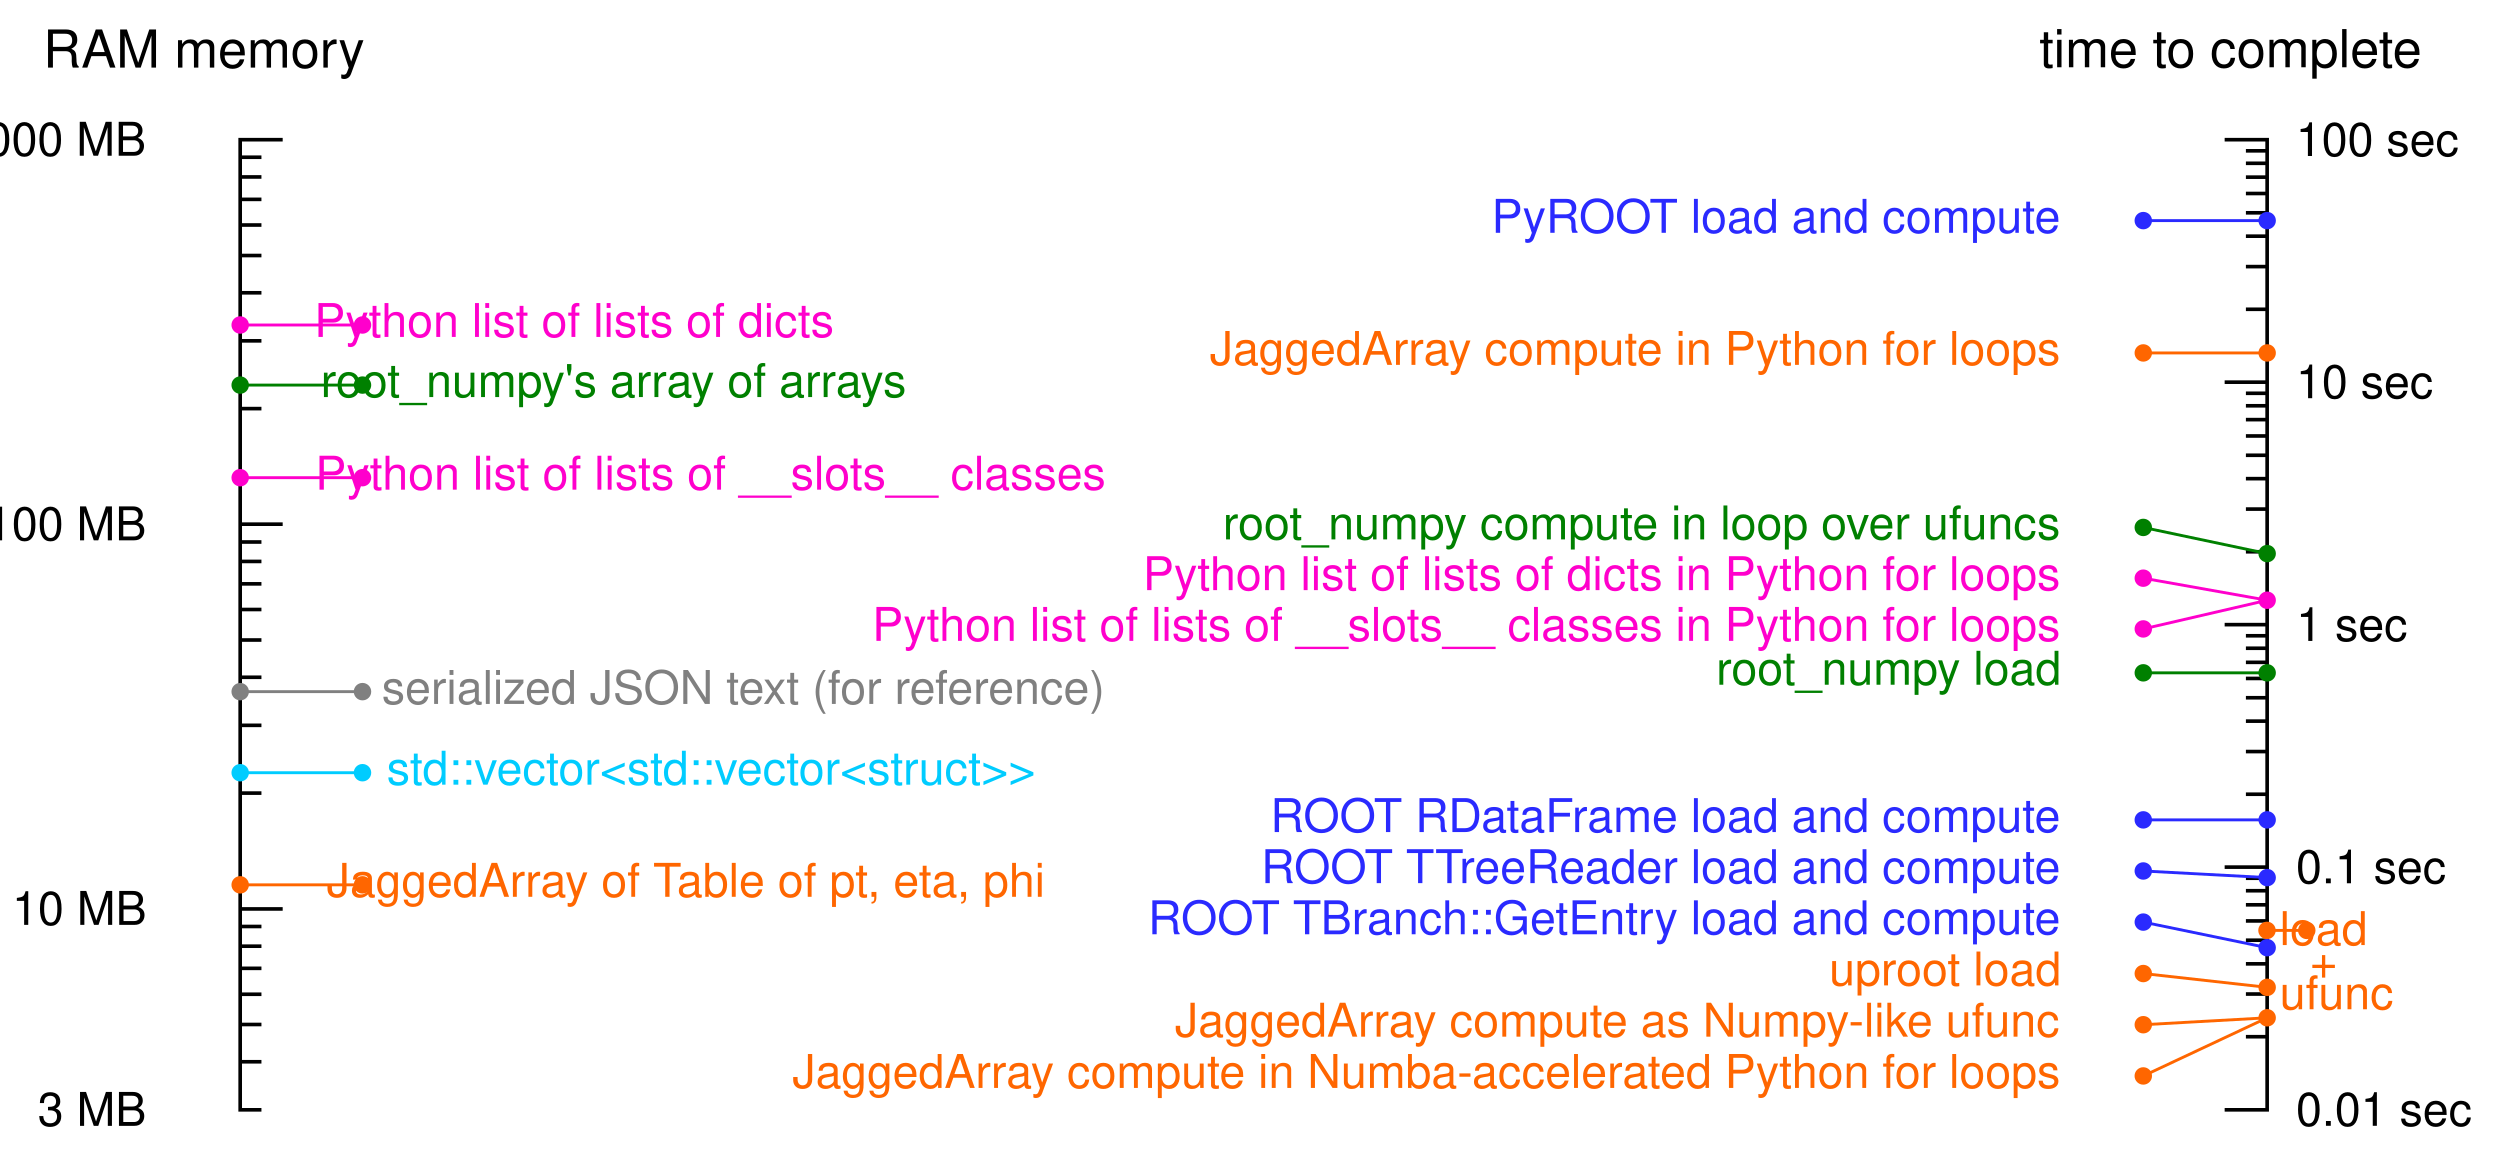
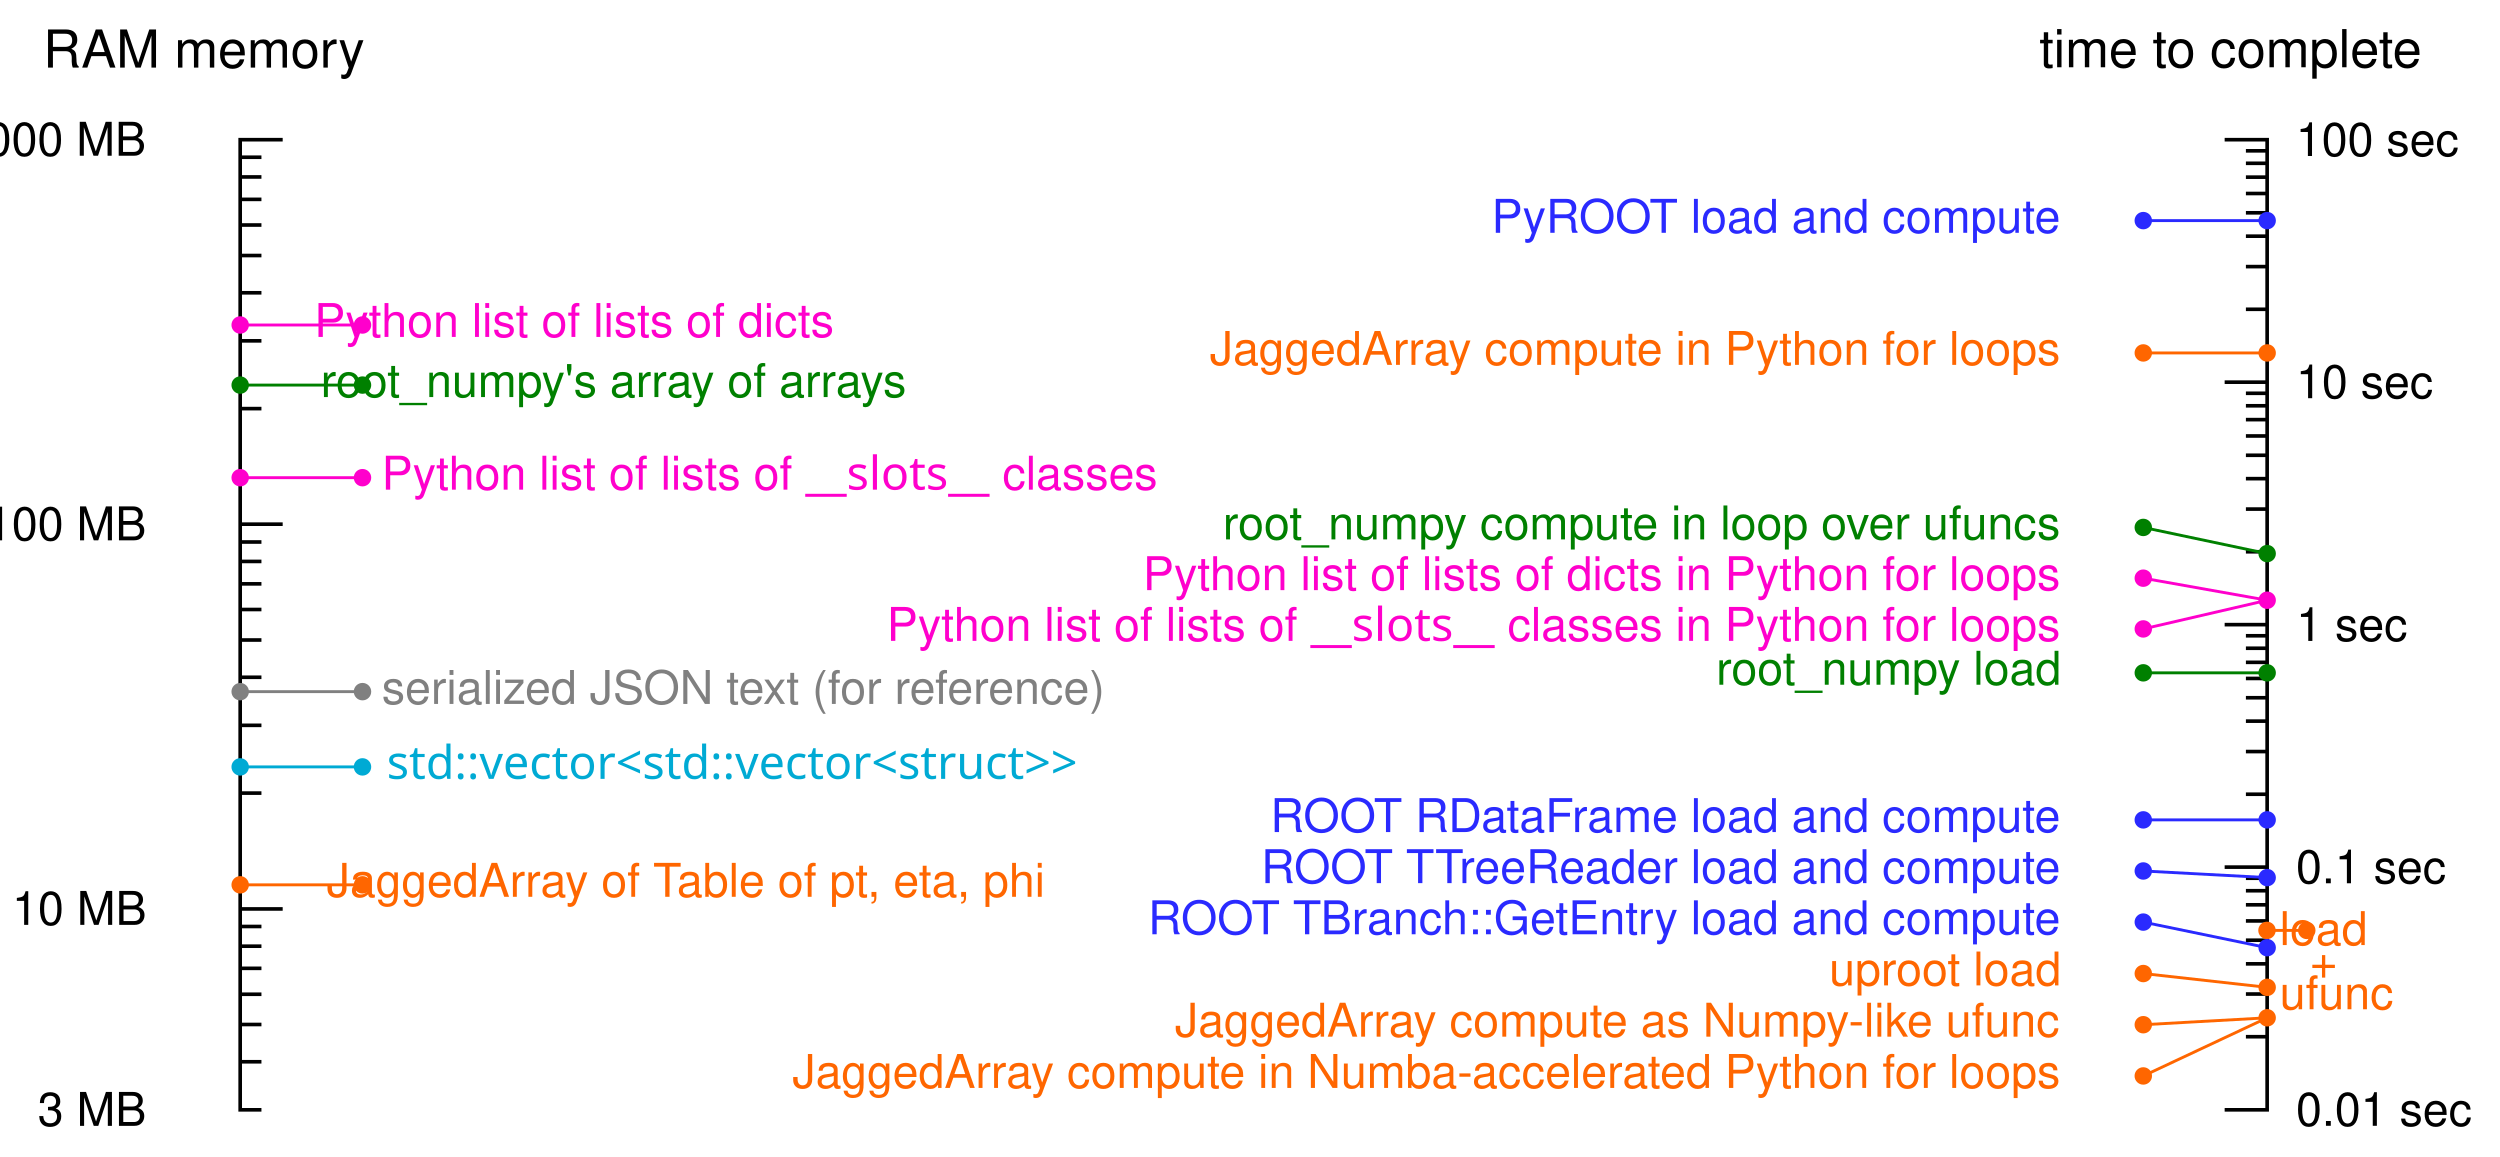
<svg xmlns="http://www.w3.org/2000/svg" width="1719.246" height="794.98" id="svg2" version="1.1">
  <defs id="defs4">
    <clipPath clipPathUnits="userSpaceOnUse" id="clipPath3160">
      <rect style="color:#000000;fill:#2a2aff;fill-opacity:1;fill-rule:nonzero;stroke:none;stroke-width:2;marker:none;visibility:visible;display:inline;overflow:visible;enable-background:accumulate" id="rect3162" width="10.231" height="4.054" x="1427.514" y="886.596" />
    </clipPath>
  </defs>
  <g id="layer1" transform="translate(127.3163,-234.8682)">
    <text xml:space="preserve" style="font-size:36px;font-style:normal;font-variant:normal;font-weight:normal;font-stretch:normal;text-align:end;line-height:125%;letter-spacing:0px;word-spacing:0px;text-anchor:end;fill:#000000;fill-opacity:1;stroke:none;font-family:Nimbus Sans L;-inkscape-font-specification:Nimbus Sans L" x="32.633" y="1067.522" id="text2989" transform="scale(1.441993,0.6934849)">
      <tspan id="tspan2991" x="32.633" y="1067.522" />
    </text>
    <text xml:space="preserve" style="font-size:36px;font-style:normal;font-variant:normal;font-weight:normal;font-stretch:normal;text-align:end;line-height:125%;letter-spacing:0px;word-spacing:0px;text-anchor:end;fill:#000000;fill-opacity:1;stroke:none;font-family:Nimbus Sans L;-inkscape-font-specification:Nimbus Sans L" x="22.861" y="1065.464" id="text2993" transform="scale(1.441993,0.6934849)">
      <tspan id="tspan2995" x="22.861" y="1065.464" />
    </text>
    <path id="path4550" style="color:#000000;fill:none;stroke:#000000;stroke-width:2.5;stroke-linecap:butt;stroke-linejoin:miter;stroke-miterlimit:4;stroke-opacity:1;stroke-dasharray:none;stroke-dashoffset:0;marker:none;visibility:visible;display:inline;overflow:visible;enable-background:accumulate" d="m 37.86,515.873 14.612,0 m -14.612,-46.606 14.612,0 m -14.612,-33.051 14.612,0 m -14.612,-25.624 14.612,0 m -14.612,-20.982 14.612,0 m -14.612,-17.64 14.612,0 m -14.612,-15.412 14.612,0 m -14.612,-13.555 14.612,0 m -14.612,437.281 14.612,0 m -14.612,-46.606 14.612,0 m -14.612,-33.051 14.612,0 m -14.612,-25.624 14.612,0 m -14.612,-20.982 14.612,0 m -14.612,-17.64 14.612,0 m -14.612,-15.412 14.612,0 m -14.612,-13.369 14.612,0 m -14.612,-12.255 29.225,0 m -14.612,402.744 -14.612,0 0,-667.156 29.225,0 m -29.225,634.104 14.612,0 m -14.612,-25.624 14.612,0 m -14.612,-20.796 14.612,0 m -14.612,-17.825 14.612,0 m -14.612,-15.226 14.612,0 m -14.612,-13.555 14.612,0 m -14.612,-12.069 29.225,0" />
    <text xml:space="preserve" style="font-size:32px;font-style:normal;font-variant:normal;font-weight:normal;font-stretch:normal;text-align:end;line-height:125%;letter-spacing:0px;word-spacing:0px;text-anchor:end;fill:#000000;fill-opacity:1;stroke:none;font-family:Nimbus Sans L;-inkscape-font-specification:Nimbus Sans L" x="17.964" y="870.898" id="text4554">
      <tspan id="tspan4556" x="17.964" y="870.898">10 MB</tspan>
    </text>
    <text xml:space="preserve" style="font-size:32px;font-style:normal;font-variant:normal;font-weight:normal;font-stretch:normal;text-align:end;line-height:125%;letter-spacing:0px;word-spacing:0px;text-anchor:end;fill:#000000;fill-opacity:1;stroke:none;font-family:Nimbus Sans L;-inkscape-font-specification:Nimbus Sans L" x="17.786" y="606.434" id="text4558">
      <tspan id="tspan4560" x="17.786" y="606.434">100 MB</tspan>
    </text>
    <text xml:space="preserve" style="font-size:32px;font-style:normal;font-variant:normal;font-weight:normal;font-stretch:normal;text-align:end;line-height:125%;letter-spacing:0px;word-spacing:0px;text-anchor:end;fill:#000000;fill-opacity:1;stroke:none;font-family:Nimbus Sans L;-inkscape-font-specification:Nimbus Sans L" x="17.607" y="341.969" id="text4562">
      <tspan id="tspan4564" x="17.607" y="341.969">1000 MB</tspan>
    </text>
    <text xml:space="preserve" style="font-size:32px;font-style:normal;font-variant:normal;font-weight:normal;font-stretch:normal;text-align:end;line-height:125%;letter-spacing:0px;word-spacing:0px;text-anchor:end;fill:#000000;fill-opacity:1;stroke:none;font-family:Nimbus Sans L;-inkscape-font-specification:Nimbus Sans L" x="17.786" y="1009.112" id="text4566">
      <tspan id="tspan4568" x="17.786" y="1009.112">3 MB</tspan>
    </text>
    <path d="m 1431.799,447.565 -14.612,0 m 14.612,-29.353 -14.612,0 m 14.612,-20.922 -14.612,0 m 14.612,-16.082 -14.612,0 m 14.612,-13.271 -14.612,0 m 14.612,-11.242 -14.612,0 m 14.612,-9.524 -14.612,0 m 14.612,-8.587 -14.612,0 m 14.612,275.731 -14.612,0 m 14.612,-29.353 -14.612,0 m 14.612,-20.922 -14.612,0 m 14.612,-16.082 -14.612,0 m 14.612,-13.271 -14.612,0 m 14.612,-11.242 -14.612,0 m 14.612,-9.524 -14.612,0 m 14.612,-8.587 -14.612,0 m 14.612,275.731 -14.612,0 m 14.612,-29.353 -14.612,0 m 14.612,-20.922 -14.612,0 m 14.612,-16.082 -14.612,0 m 14.612,-13.271 -14.612,0 m 14.612,-11.085 -14.612,0 m 14.612,-9.68 -14.612,0 m 14.612,-8.587 -14.612,0 m 14.612,-7.651 -29.225,0 m 29.225,283.381 -14.612,0 m 14.612,-29.353 -14.612,0 m 14.612,-20.766 -14.612,0 m 14.612,-16.238 -14.612,0 m 14.612,-13.271 -14.612,0 m 14.612,-11.085 -14.612,0 m 14.612,-9.68 -14.612,0 m 14.612,-8.587 -14.612,0 m 14.612,-7.651 -29.225,0 m 0,166.906 29.225,0 0,-667.156 -29.225,0 m 29.225,166.75 -29.225,0" style="color:#000000;fill:none;stroke:#000000;stroke-width:2.5;stroke-linecap:butt;stroke-linejoin:miter;stroke-miterlimit:4;stroke-opacity:1;stroke-dasharray:none;stroke-dashoffset:0;marker:none;visibility:visible;display:inline;overflow:visible;enable-background:accumulate" id="path4577" />
    <text xml:space="preserve" style="font-size:32px;font-style:normal;font-variant:normal;font-weight:normal;font-stretch:normal;text-align:start;line-height:125%;letter-spacing:0px;word-spacing:0px;text-anchor:start;fill:#000000;fill-opacity:1;stroke:none;font-family:Nimbus Sans L;-inkscape-font-specification:Nimbus Sans L" x="1451.666" y="1009.102" id="text4579">
      <tspan id="tspan4581" x="1451.666" y="1009.102">0.01 sec</tspan>
    </text>
    <text xml:space="preserve" style="font-size:32px;font-style:normal;font-variant:normal;font-weight:normal;font-stretch:normal;text-align:start;line-height:125%;letter-spacing:0px;word-spacing:0px;text-anchor:start;fill:#000000;fill-opacity:1;stroke:none;font-family:Nimbus Sans L;-inkscape-font-specification:Nimbus Sans L" x="1451.666" y="842.301" id="text4583">
      <tspan id="tspan4585" x="1451.666" y="842.301">0.1 sec</tspan>
    </text>
    <text xml:space="preserve" style="font-size:32px;font-style:normal;font-variant:normal;font-weight:normal;font-stretch:normal;text-align:start;line-height:125%;letter-spacing:0px;word-spacing:0px;text-anchor:start;fill:#000000;fill-opacity:1;stroke:none;font-family:Nimbus Sans L;-inkscape-font-specification:Nimbus Sans L" x="1451.792" y="675.626" id="text4587">
      <tspan id="tspan4589" x="1451.792" y="675.626">1 sec</tspan>
    </text>
    <text xml:space="preserve" style="font-size:32px;font-style:normal;font-variant:normal;font-weight:normal;font-stretch:normal;text-align:start;line-height:125%;letter-spacing:0px;word-spacing:0px;text-anchor:start;fill:#000000;fill-opacity:1;stroke:none;font-family:Nimbus Sans L;-inkscape-font-specification:Nimbus Sans L" x="1451.666" y="508.698" id="text4591">
      <tspan id="tspan4593" x="1451.666" y="508.698">10 sec</tspan>
    </text>
    <text xml:space="preserve" style="font-size:32px;font-style:normal;font-variant:normal;font-weight:normal;font-stretch:normal;text-align:start;line-height:125%;letter-spacing:0px;word-spacing:0px;text-anchor:start;fill:#000000;fill-opacity:1;stroke:none;font-family:Nimbus Sans L;-inkscape-font-specification:Nimbus Sans L" x="1451.54" y="342.149" id="text4595">
      <tspan id="tspan4597" x="1451.54" y="342.149">100 sec</tspan>
    </text>
    <text xml:space="preserve" style="font-size:36px;font-style:normal;font-variant:normal;font-weight:normal;font-stretch:normal;text-align:center;line-height:125%;letter-spacing:0px;word-spacing:0px;text-anchor:middle;fill:#000000;fill-opacity:1;stroke:none;font-family:Nimbus Sans L;-inkscape-font-specification:Nimbus Sans L" x="37.913" y="281.366" id="text4599">
      <tspan id="tspan4601" x="37.913" y="281.366">RAM memory</tspan>
    </text>
    <text xml:space="preserve" style="font-size:36px;font-style:normal;font-variant:normal;font-weight:normal;font-stretch:normal;text-align:center;line-height:125%;letter-spacing:0px;word-spacing:0px;text-anchor:middle;fill:#000000;fill-opacity:1;stroke:none;font-family:Nimbus Sans L;-inkscape-font-specification:Nimbus Sans L" x="1431.652" y="281.112" id="text4603">
      <tspan id="tspan4605" x="1431.652" y="281.112">time to complete</tspan>
    </text>
    <text xml:space="preserve" style="font-size:32px;font-style:normal;font-variant:normal;font-weight:normal;font-stretch:normal;text-indent:0;text-align:end;text-decoration:none;line-height:125%;letter-spacing:0px;word-spacing:0px;text-transform:none;direction:ltr;block-progression:tb;writing-mode:lr-tb;text-anchor:end;baseline-shift:baseline;color:#000000;fill:#ff00cc;fill-opacity:1;fill-rule:nonzero;stroke:none;stroke-width:1;marker:none;visibility:visible;display:inline;overflow:visible;enable-background:accumulate;font-family:Nimbus Sans L;-inkscape-font-specification:Nimbus Sans L" x="490.69" y="466.593" id="text4611">
      <tspan id="tspan4613" x="490.69" y="466.593">Python list of lists of dicts</tspan>
    </text>
-     <text xml:space="preserve" style="font-size:32px;font-style:normal;font-variant:normal;font-weight:normal;font-stretch:normal;text-indent:0;text-align:end;text-decoration:none;line-height:125%;letter-spacing:0px;word-spacing:0px;text-transform:none;direction:ltr;block-progression:tb;writing-mode:lr-tb;text-anchor:end;baseline-shift:baseline;color:#000000;fill:#ff00cc;fill-opacity:1;fill-rule:nonzero;stroke:none;marker:none;visibility:visible;display:inline;overflow:visible;enable-background:accumulate;font-family:Nimbus Sans L;-inkscape-font-specification:Nimbus Sans L" x="677.565" y="571.593" id="text4615">
-       <tspan id="tspan4617" x="677.565" y="571.593">Python list of lists of __slots__ classes</tspan>
+     <text xml:space="preserve" style="font-size:32px;font-style:normal;font-variant:normal;font-weight:normal;font-stretch:normal;text-indent:0;text-align:end;text-decoration:none;line-height:125%;letter-spacing:0px;word-spacing:0px;text-transform:none;direction:ltr;block-progression:tb;writing-mode:lr-tb;text-anchor:end;baseline-shift:baseline;color:#000000;fill:#ff00cc;fill-opacity:1;fill-rule:nonzero;stroke:none;marker:none;visibility:visible;display:inline;overflow:visible;enable-background:accumulate;font-family:Nimbus Sans L;-inkscape-font-specification:Nimbus Sans L" x="713.19" y="571.593" id="text4615">
+       <tspan id="tspan4617" x="713.19" y="571.593">Python list of lists of <tspan style="font-style:normal;font-variant:normal;font-weight:normal;font-stretch:normal;font-family:Droid Sans Mono;-inkscape-font-specification:Droid Sans Mono" id="tspan3922">__slots__</tspan> classes</tspan>
    </text>
    <text xml:space="preserve" style="font-size:32px;font-style:normal;font-variant:normal;font-weight:normal;font-stretch:normal;text-indent:0;text-align:start;text-decoration:none;line-height:125%;letter-spacing:0px;word-spacing:0px;text-transform:none;direction:ltr;block-progression:tb;writing-mode:lr-tb;text-anchor:start;baseline-shift:baseline;color:#000000;fill:#808080;fill-opacity:1;fill-rule:nonzero;stroke:none;stroke-width:1;marker:none;visibility:visible;display:inline;overflow:visible;enable-background:accumulate;font-family:Nimbus Sans L;-inkscape-font-specification:Nimbus Sans L" x="135.242" y="718.976" id="text4619">
      <tspan id="tspan4621" x="135.242" y="718.976">serialized JSON text (for reference)</tspan>
    </text>
    <text xml:space="preserve" style="font-size:32px;font-style:normal;font-variant:normal;font-weight:normal;font-stretch:normal;text-indent:0;text-align:end;text-decoration:none;line-height:125%;letter-spacing:0px;word-spacing:0px;text-transform:none;direction:ltr;block-progression:tb;writing-mode:lr-tb;text-anchor:end;baseline-shift:baseline;color:#000000;fill:#ff6600;fill-opacity:1;fill-rule:nonzero;stroke:none;marker:none;visibility:visible;display:inline;overflow:visible;enable-background:accumulate;font-family:Nimbus Sans L;-inkscape-font-specification:Nimbus Sans L" x="635.849" y="851.593" id="text4627">
      <tspan id="tspan4629" x="635.849" y="851.593">JaggedArray of Table of pt, eta, phi</tspan>
    </text>
    <text xml:space="preserve" style="font-size:32px;font-style:normal;font-variant:normal;font-weight:normal;font-stretch:normal;text-align:end;line-height:125%;letter-spacing:0px;word-spacing:0px;text-anchor:end;fill:#2a2aff;fill-opacity:1;stroke:none;font-family:Nimbus Sans L;-inkscape-font-specification:Nimbus Sans L" x="1334.122" y="394.951" id="text4631">
      <tspan id="tspan4633" x="1334.122" y="394.951">PyROOT load and compute</tspan>
    </text>
    <text xml:space="preserve" style="font-size:32px;font-style:normal;font-variant:normal;font-weight:normal;font-stretch:normal;text-align:end;line-height:125%;letter-spacing:0px;word-spacing:0px;text-anchor:end;fill:#ff6600;fill-opacity:1;stroke:none;font-family:Nimbus Sans L;-inkscape-font-specification:Nimbus Sans L;text-indent:0;text-decoration:none;text-transform:none;direction:ltr;block-progression:tb;writing-mode:lr-tb;baseline-shift:baseline;color:#000000;fill-rule:nonzero;marker:none;visibility:visible;display:inline;overflow:visible;enable-background:accumulate" x="1334.037" y="485.807" id="text4635">
      <tspan id="tspan4637" x="1334.037" y="485.807">JaggedArray compute in Python for loops</tspan>
    </text>
    <text xml:space="preserve" style="font-size:32px;font-style:normal;font-variant:normal;font-weight:normal;font-stretch:normal;text-align:end;line-height:125%;letter-spacing:0px;word-spacing:0px;text-anchor:end;fill:#ff00cc;fill-opacity:1;stroke:none;font-family:Nimbus Sans L;-inkscape-font-specification:Nimbus Sans L" x="1334.037" y="640.706" id="text4639">
      <tspan id="tspan4641" x="1334.037" y="640.706">Python list of lists of dicts in Python for loops</tspan>
    </text>
    <text xml:space="preserve" style="font-size:32px;font-style:normal;font-variant:normal;font-weight:normal;font-stretch:normal;text-align:end;line-height:125%;letter-spacing:0px;word-spacing:0px;text-anchor:end;fill:#ff00cc;fill-opacity:1;stroke:none;font-family:Nimbus Sans L;-inkscape-font-specification:Nimbus Sans L" x="1334.037" y="675.605" id="text4643">
-       <tspan id="tspan4645" x="1334.037" y="675.605">Python list of lists of __slots__ classes in Python for loops</tspan>
+       <tspan id="tspan4645" x="1334.037" y="675.605">Python list of lists of <tspan style="-inkscape-font-specification:Droid Sans Mono;font-family:Droid Sans Mono;font-weight:normal;font-style:normal;font-stretch:normal;font-variant:normal" id="tspan3924">__slots__</tspan> classes in Python for loops</tspan>
    </text>
    <text xml:space="preserve" style="font-size:32px;font-style:normal;font-variant:normal;font-weight:normal;font-stretch:normal;text-align:end;line-height:125%;letter-spacing:0px;word-spacing:0px;text-anchor:end;fill:#008000;fill-opacity:1;stroke:none;font-family:Nimbus Sans L;-inkscape-font-specification:Nimbus Sans L" x="1334.698" y="705.754" id="text4647">
      <tspan id="tspan4649" x="1334.698" y="705.754">root_numpy load</tspan>
    </text>
    <text xml:space="preserve" style="font-size:32px;font-style:normal;font-variant:normal;font-weight:normal;font-stretch:normal;text-align:end;line-height:125%;letter-spacing:0px;word-spacing:0px;text-anchor:end;fill:#2a2aff;fill-opacity:1;stroke:none;font-family:Nimbus Sans L;-inkscape-font-specification:Nimbus Sans L" x="1334.122" y="807.064" id="text4651">
      <tspan id="tspan4653" x="1334.122" y="807.064">ROOT RDataFrame load and compute</tspan>
    </text>
    <text xml:space="preserve" style="font-size:32px;font-style:normal;font-variant:normal;font-weight:normal;font-stretch:normal;text-align:end;line-height:125%;letter-spacing:0px;word-spacing:0px;text-anchor:end;fill:#2a2aff;fill-opacity:1;stroke:none;font-family:Nimbus Sans L;-inkscape-font-specification:Nimbus Sans L" x="1334.122" y="842.21" id="text4655">
      <tspan id="tspan4657" x="1334.122" y="842.21">ROOT TTreeReader load and compute</tspan>
    </text>
    <text xml:space="preserve" style="font-size:32px;font-style:normal;font-variant:normal;font-weight:normal;font-stretch:normal;text-align:end;line-height:125%;letter-spacing:0px;word-spacing:0px;text-anchor:end;fill:#2a2aff;fill-opacity:1;stroke:none;font-family:Nimbus Sans L;-inkscape-font-specification:Nimbus Sans L" x="1334.122" y="877.355" id="text4659">
      <tspan id="tspan4661" x="1334.122" y="877.355">ROOT TBranch::GetEntry load and compute</tspan>
    </text>
    <text xml:space="preserve" style="font-size:32px;font-style:normal;font-variant:normal;font-weight:normal;font-stretch:normal;text-align:end;line-height:125%;letter-spacing:0px;word-spacing:0px;text-anchor:end;fill:#ff6600;fill-opacity:1;stroke:none;font-family:Nimbus Sans L;-inkscape-font-specification:Nimbus Sans L" x="1334.698" y="912.547" id="text4667">
      <tspan id="tspan4669" x="1334.698" y="912.547">uproot load</tspan>
    </text>
    <text xml:space="preserve" style="font-size:32px;font-style:normal;font-variant:normal;font-weight:normal;font-stretch:normal;text-align:end;line-height:125%;letter-spacing:0px;word-spacing:0px;text-anchor:end;fill:#ff6600;fill-opacity:1;stroke:none;font-family:Nimbus Sans L;-inkscape-font-specification:Nimbus Sans L" x="1333.461" y="947.784" id="text4671">
      <tspan id="tspan4673" x="1333.461" y="947.784">JaggedArray compute as Numpy-like ufunc</tspan>
    </text>
    <text xml:space="preserve" style="font-size:32px;font-style:normal;font-variant:normal;font-weight:normal;font-stretch:normal;text-align:end;line-height:125%;letter-spacing:0px;word-spacing:0px;text-anchor:end;fill:#ff6600;fill-opacity:1;stroke:none;font-family:Nimbus Sans L;-inkscape-font-specification:Nimbus Sans L" x="1334.037" y="983.021" id="text4675">
      <tspan id="tspan4677" x="1334.037" y="983.021">JaggedArray compute in Numba-accelerated Python for loops</tspan>
    </text>
    <path id="path4681" style="color:#000000;fill:#ff00cc;fill-opacity:1;fill-rule:nonzero;stroke:none;stroke-width:0.5;marker:none;visibility:visible;display:inline;overflow:visible;enable-background:accumulate" d="m 200.86,458.369 c 0,1.657 -1.343,3 -3,3 -1.657,0 -3,-1.343 -3,-3 0,-1.657 1.343,-3 3,-3 1.657,0 3,1.343 3,3 z" transform="matrix(2,0,0,2,-357.8602,-458.3688)" />
    <path id="path4683" style="color:#000000;fill:#ff00cc;fill-opacity:1;fill-rule:nonzero;stroke:none;stroke-width:0.5;marker:none;visibility:visible;display:inline;overflow:visible;enable-background:accumulate" d="m 200.86,563.369 c 0,1.657 -1.343,3 -3,3 -1.657,0 -3,-1.343 -3,-3 0,-1.657 1.343,-3 3,-3 1.657,0 3,1.343 3,3 z" transform="matrix(2,0,0,2,-357.8602,-563.3688)" />
    <path id="path4685" style="color:#000000;fill:#808080;fill-opacity:1;fill-rule:nonzero;stroke:none;stroke-width:0.5;marker:none;visibility:visible;display:inline;overflow:visible;enable-background:accumulate" d="m 200.86,710.512 c 0,1.657 -1.343,3 -3,3 -1.657,0 -3,-1.343 -3,-3 0,-1.657 1.343,-3 3,-3 1.657,0 3,1.343 3,3 z" transform="matrix(2,0,0,2,-357.8602,-710.5117)" />
    <path id="path4689" style="color:#000000;fill:#ff6600;fill-opacity:1;fill-rule:nonzero;stroke:none;stroke-width:0.5;marker:none;visibility:visible;display:inline;overflow:visible;enable-background:accumulate" d="m 200.86,843.369 c 0,1.657 -1.343,3 -3,3 -1.657,0 -3,-1.343 -3,-3 0,-1.657 1.343,-3 3,-3 1.657,0 3,1.343 3,3 z" transform="matrix(2,0,0,2,-357.8602,-843.3688)" />
    <path id="path4691" style="color:#000000;fill:#2a2aff;fill-opacity:1;fill-rule:nonzero;stroke:none;marker:none;visibility:visible;display:inline;overflow:visible;enable-background:accumulate" d="m 1434.799,386.583 c 0,1.657 -1.343,3 -3,3 -1.657,0 -3,-1.343 -3,-3 0,-1.657 1.343,-3 3,-3 1.657,0 3,1.343 3,3 z" transform="matrix(2,0,0,2,-1431.799,-386.5831)" />
    <path id="path4693" style="color:#000000;fill:#ff6600;fill-opacity:1;fill-rule:nonzero;stroke:none;marker:none;visibility:visible;display:inline;overflow:visible;enable-background:accumulate" d="m 1434.799,621.583 c 0,1.657 -1.343,3 -3,3 -1.657,0 -3,-1.343 -3,-3 0,-1.657 1.343,-3 3,-3 1.657,0 3,1.343 3,3 z" transform="matrix(2,0,0,2,-1431.799,-765.5831)" />
    <path id="path4695" style="color:#000000;fill:#ff00cc;fill-opacity:1;fill-rule:nonzero;stroke:none;marker:none;visibility:visible;display:inline;overflow:visible;enable-background:accumulate" d="m 1434.799,647.654 c 0,1.657 -1.343,3 -3,3 -1.657,0 -3,-1.343 -3,-3 0,-1.657 1.343,-3 3,-3 1.657,0 3,1.343 3,3 z" transform="matrix(2,0,0,2,-1431.799,-647.6545)" />
    <path id="path4697" style="color:#000000;fill:#008000;fill-opacity:1;fill-rule:nonzero;stroke:none;marker:none;visibility:visible;display:inline;overflow:visible;enable-background:accumulate" d="m 1434.799,684.44 c 0,1.657 -1.343,3 -3,3 -1.657,0 -3,-1.343 -3,-3 0,-1.657 1.343,-3 3,-3 1.657,0 3,1.343 3,3 z" transform="matrix(2,0,0,2,-1431.799,-671.3028)" />
    <path id="path4699" style="color:#000000;fill:#2a2aff;fill-opacity:1;fill-rule:nonzero;stroke:none;marker:none;visibility:visible;display:inline;overflow:visible;enable-background:accumulate" d="m 1434.799,707.654 c 0,1.657 -1.343,3 -3,3 -1.657,0 -3,-1.343 -3,-3 0,-1.657 1.343,-3 3,-3 1.657,0 3,1.343 3,3 z" transform="matrix(2,0,0,2,-1431.799,-616.6126)" />
    <path id="path4711" style="color:#000000;fill:#ff6600;fill-opacity:1;fill-rule:nonzero;stroke:none;marker:none;visibility:visible;display:inline;overflow:visible;enable-background:accumulate" d="m 1434.799,934.797 c 0,1.657 -1.343,3 -3,3 -1.657,0 -3,-1.343 -3,-3 0,-1.657 1.343,-3 3,-3 1.657,0 3,1.343 3,3 z" transform="matrix(2,0,0,2,-1431.799,-934.7974)" />
    <path transform="matrix(2,0,0,2,-1516.978,-386.5831)" d="m 1434.799,386.583 c 0,1.657 -1.343,3 -3,3 -1.657,0 -3,-1.343 -3,-3 0,-1.657 1.343,-3 3,-3 1.657,0 3,1.343 3,3 z" style="color:#000000;fill:#2a2aff;fill-opacity:1;fill-rule:nonzero;stroke:none;marker:none;visibility:visible;display:inline;overflow:visible;enable-background:accumulate" id="path4926" />
    <path transform="matrix(2,0,0,2,-1516.978,-765.5831)" d="m 1434.799,621.583 c 0,1.657 -1.343,3 -3,3 -1.657,0 -3,-1.343 -3,-3 0,-1.657 1.343,-3 3,-3 1.657,0 3,1.343 3,3 z" style="color:#000000;fill:#ff6600;fill-opacity:1;fill-rule:nonzero;stroke:none;marker:none;visibility:visible;display:inline;overflow:visible;enable-background:accumulate" id="path4928" />
    <path transform="matrix(2,0,0,2,-1516.978,-662.827)" d="m 1434.799,647.654 c 0,1.657 -1.343,3 -3,3 -1.657,0 -3,-1.343 -3,-3 0,-1.657 1.343,-3 3,-3 1.657,0 3,1.343 3,3 z" style="color:#000000;fill:#ff00cc;fill-opacity:1;fill-rule:nonzero;stroke:none;marker:none;visibility:visible;display:inline;overflow:visible;enable-background:accumulate" id="path4930" />
    <path transform="matrix(2,0,0,2,-1516.978,-701.4995)" d="m 1434.799,684.44 c 0,1.657 -1.343,3 -3,3 -1.657,0 -3,-1.343 -3,-3 0,-1.657 1.343,-3 3,-3 1.657,0 3,1.343 3,3 z" style="color:#000000;fill:#ff00cc;fill-opacity:1;fill-rule:nonzero;stroke:none;marker:none;visibility:visible;display:inline;overflow:visible;enable-background:accumulate" id="path4932" />
    <path id="path4934" style="color:#000000;fill:#008000;fill-opacity:1;fill-rule:nonzero;stroke:none;marker:none;visibility:visible;display:inline;overflow:visible;enable-background:accumulate" d="m 1434.799,684.44 c 0,1.657 -1.343,3 -3,3 -1.657,0 -3,-1.343 -3,-3 0,-1.657 1.343,-3 3,-3 1.657,0 3,1.343 3,3 z" transform="matrix(2,0,0,2,-1516.978,-671.3028)" />
    <path transform="matrix(2,0,0,2,-1516.978,-894.7974)" d="m 1434.799,934.797 c 0,1.657 -1.343,3 -3,3 -1.657,0 -3,-1.343 -3,-3 0,-1.657 1.343,-3 3,-3 1.657,0 3,1.343 3,3 z" style="color:#000000;fill:#ff6600;fill-opacity:1;fill-rule:nonzero;stroke:none;marker:none;visibility:visible;display:inline;overflow:visible;enable-background:accumulate" id="path4955" />
    <path transform="matrix(2,0,0,2,-1516.758,-897.3633)" d="m 1434.69,918.462 c 0,1.657 -1.343,3 -3,3 -1.657,0 -3,-1.343 -3,-3 0,-1.657 1.343,-3 3,-3 1.657,0 3,1.343 3,3 z" style="color:#000000;fill:#ff6600;fill-opacity:1;fill-rule:nonzero;stroke:none;marker:none;visibility:visible;display:inline;overflow:visible;enable-background:accumulate" id="path4957" />
    <path transform="matrix(2,0,0,2,-1516.978,-868.7954)" d="m 1434.799,886.583 c 0,1.657 -1.343,3 -3,3 -1.657,0 -3,-1.343 -3,-3 0,-1.657 1.343,-3 3,-3 1.657,0 3,1.343 3,3 z" style="color:#000000;fill:#ff6600;fill-opacity:1;fill-rule:nonzero;stroke:none;marker:none;visibility:visible;display:inline;overflow:visible;enable-background:accumulate" id="path4959" />
    <path transform="matrix(2,0,0,2,-1516.978,-742.7501)" d="m 1434.799,805.869 c 0,1.657 -1.343,3 -3,3 -1.657,0 -3,-1.343 -3,-3 0,-1.657 1.343,-3 3,-3 1.657,0 3,1.343 3,3 z" style="color:#000000;fill:#2a2aff;fill-opacity:1;fill-rule:nonzero;stroke:none;marker:none;visibility:visible;display:inline;overflow:visible;enable-background:accumulate" id="path4963" />
    <path transform="matrix(2,0,0,2,-1516.978,-756.4671)" d="m 1434.799,795.154 c 0,1.657 -1.343,3 -3,3 -1.657,0 -3,-1.343 -3,-3 0,-1.657 1.343,-3 3,-3 1.657,0 3,1.343 3,3 z" style="color:#000000;fill:#2a2aff;fill-opacity:1;fill-rule:nonzero;stroke:none;marker:none;visibility:visible;display:inline;overflow:visible;enable-background:accumulate" id="path4965" />
    <path transform="matrix(2,0,0,2,-1516.978,-616.6126)" d="m 1434.799,707.654 c 0,1.657 -1.343,3 -3,3 -1.657,0 -3,-1.343 -3,-3 0,-1.657 1.343,-3 3,-3 1.657,0 3,1.343 3,3 z" style="color:#000000;fill:#2a2aff;fill-opacity:1;fill-rule:nonzero;stroke:none;marker:none;visibility:visible;display:inline;overflow:visible;enable-background:accumulate" id="path4967" />
    <path style="color:#000000;fill:#2a2aff;stroke:#2a2aff;stroke-width:2;stroke-linecap:butt;stroke-linejoin:miter;stroke-miterlimit:4;stroke-opacity:1;stroke-dasharray:none;stroke-dashoffset:0;marker:none;visibility:visible;display:inline;overflow:visible;enable-background:accumulate" d="m 1341.36,151.715 85.179,0" id="path4995" transform="translate(5.261054,234.8682)" />
    <path style="color:#000000;fill:#ff6600;stroke:#ff6600;stroke-width:2;stroke-linecap:butt;stroke-linejoin:miter;stroke-miterlimit:4;stroke-opacity:1;stroke-dasharray:none;stroke-dashoffset:0;marker:none;visibility:visible;display:inline;overflow:visible;enable-background:accumulate;fill-opacity:1;fill-rule:nonzero" d="m 1341.36,242.715 85.179,0" id="path4997" transform="translate(5.261054,234.8682)" />
    <path style="color:#000000;fill:#ab37c8;stroke:#ff00cc;stroke-width:2;stroke-linecap:butt;stroke-linejoin:miter;stroke-miterlimit:4;stroke-opacity:1;stroke-dasharray:none;stroke-dashoffset:0;marker:none;visibility:visible;display:inline;overflow:visible;enable-background:accumulate" d="m 1341.36,397.614 85.179,15.172" id="path4999" transform="translate(5.261054,234.8682)" />
    <path style="color:#000000;fill:#ff6600;stroke:#ff6600;stroke-width:2;stroke-linecap:butt;stroke-linejoin:miter;stroke-miterlimit:4;stroke-opacity:1;stroke-dasharray:none;stroke-dashoffset:0;marker:none;visibility:visible;display:inline;overflow:visible;enable-background:accumulate" d="m 1341.36,739.929 85.179,-40" id="path5017" transform="translate(5.261054,234.8682)" />
    <path style="color:#000000;fill:#ab37c8;stroke:#ff00cc;stroke-width:2;stroke-linecap:butt;stroke-linejoin:miter;stroke-miterlimit:4;stroke-opacity:1;stroke-dasharray:none;stroke-dashoffset:0;marker:none;visibility:visible;display:inline;overflow:visible;enable-background:accumulate" d="m 1341.36,432.513 85.179,-19.726" id="path5019" transform="translate(5.261054,234.8682)" />
    <path style="color:#000000;fill:#008000;stroke:#008000;stroke-width:2;stroke-linecap:butt;stroke-linejoin:miter;stroke-miterlimit:4;stroke-opacity:1;stroke-dasharray:none;stroke-dashoffset:0;marker:none;visibility:visible;display:inline;overflow:visible;enable-background:accumulate" d="m 1341.36,462.709 85.179,0" id="path5021" transform="translate(5.261054,234.8682)" />
    <path style="color:#000000;fill:#2a2aff;stroke:#2a2aff;stroke-width:2;stroke-linecap:butt;stroke-linejoin:miter;stroke-miterlimit:4;stroke-opacity:1;stroke-dasharray:none;stroke-dashoffset:0;marker:none;visibility:visible;display:inline;overflow:visible;enable-background:accumulate" d="m 1341.36,563.828 85.179,2e-5" id="path5023" transform="translate(5.261054,234.8682)" />
    <path style="color:#000000;fill:#2a2aff;stroke:#2a2aff;stroke-width:2;stroke-linecap:butt;stroke-linejoin:miter;stroke-miterlimit:4;stroke-opacity:1;stroke-dasharray:none;stroke-dashoffset:0;marker:none;visibility:visible;display:inline;overflow:visible;enable-background:accumulate" d="m 1341.36,598.974 85.179,4.555" id="path5025" transform="translate(5.261054,234.8682)" />
    <path style="color:#000000;fill:#ff6600;fill-opacity:1;fill-rule:nonzero;stroke:#ff6600;stroke-width:2;stroke-linecap:butt;stroke-linejoin:miter;stroke-miterlimit:4;stroke-opacity:1;stroke-dasharray:none;stroke-dashoffset:0;marker:none;visibility:visible;display:inline;overflow:visible;enable-background:accumulate" d="m 1341.36,669.503 85.179,9.492" id="path5031" transform="translate(5.261054,234.8682)" />
    <path style="color:#000000;fill:#ff6600;fill-opacity:1;fill-rule:nonzero;stroke:#ff6600;stroke-width:2;stroke-linecap:butt;stroke-linejoin:miter;stroke-miterlimit:4;stroke-opacity:1;stroke-dasharray:none;stroke-dashoffset:0;marker:none;visibility:visible;display:inline;overflow:visible;enable-background:accumulate" d="m 1341.36,704.692 85.179,-4.763" id="path5033" transform="translate(5.261054,234.8682)" />
    <path transform="matrix(2,0,0,2,-273.753,-843.3688)" d="m 200.86,843.369 c 0,1.657 -1.343,3 -3,3 -1.657,0 -3,-1.343 -3,-3 0,-1.657 1.343,-3 3,-3 1.657,0 3,1.343 3,3 z" style="color:#000000;fill:#ff6600;fill-opacity:1;fill-rule:nonzero;stroke:none;stroke-width:0.5;marker:none;visibility:visible;display:inline;overflow:visible;enable-background:accumulate" id="path5109" />
    <path transform="matrix(2,0,0,2,-273.753,-710.5117)" d="m 200.86,710.512 c 0,1.657 -1.343,3 -3,3 -1.657,0 -3,-1.343 -3,-3 0,-1.657 1.343,-3 3,-3 1.657,0 3,1.343 3,3 z" style="color:#000000;fill:#808080;fill-opacity:1;fill-rule:nonzero;stroke:none;stroke-width:0.5;marker:none;visibility:visible;display:inline;overflow:visible;enable-background:accumulate" id="path5113" />
    <path transform="matrix(2,0,0,2,-273.753,-563.3688)" d="m 200.86,563.369 c 0,1.657 -1.343,3 -3,3 -1.657,0 -3,-1.343 -3,-3 0,-1.657 1.343,-3 3,-3 1.657,0 3,1.343 3,3 z" style="color:#000000;fill:#ff00cc;fill-opacity:1;fill-rule:nonzero;stroke:none;stroke-width:0.5;marker:none;visibility:visible;display:inline;overflow:visible;enable-background:accumulate" id="path5115" />
    <path transform="matrix(2,0,0,2,-273.753,-458.3688)" d="m 200.86,458.369 c 0,1.657 -1.343,3 -3,3 -1.657,0 -3,-1.343 -3,-3 0,-1.657 1.343,-3 3,-3 1.657,0 3,1.343 3,3 z" style="color:#000000;fill:#ff00cc;fill-opacity:1;fill-rule:nonzero;stroke:none;stroke-width:0.5;marker:none;visibility:visible;display:inline;overflow:visible;enable-background:accumulate" id="path5117" />
    <path style="color:#000000;fill:#ff6600;stroke:#ff6600;stroke-width:2;stroke-linecap:butt;stroke-linejoin:miter;stroke-miterlimit:4;stroke-opacity:1;stroke-dasharray:none;stroke-dashoffset:0;marker:none;visibility:visible;display:inline;overflow:visible;enable-background:accumulate;fill-opacity:1;fill-rule:nonzero" d="m 37.86,843.369 84.107,0" id="path5309" />
    <path style="color:#000000;fill:#808080;stroke:#808080;stroke-width:2;stroke-linecap:butt;stroke-linejoin:miter;stroke-miterlimit:4;stroke-opacity:1;stroke-dasharray:none;stroke-dashoffset:0;marker:none;visibility:visible;display:inline;overflow:visible;enable-background:accumulate" d="m 37.86,710.512 84.107,0" id="path5313" />
    <path style="color:#000000;fill:#ff00cc;stroke:#ff00cc;stroke-width:2;stroke-linecap:butt;stroke-linejoin:miter;stroke-miterlimit:4;stroke-opacity:1;stroke-dasharray:none;stroke-dashoffset:0;marker:none;visibility:visible;display:inline;overflow:visible;enable-background:accumulate" d="m 37.86,563.369 84.107,0" id="path5315" />
    <path style="color:#000000;fill:#ff00cc;stroke:#ff00cc;stroke-width:2;stroke-linecap:butt;stroke-linejoin:miter;stroke-miterlimit:4;stroke-opacity:1;stroke-dasharray:none;stroke-dashoffset:0;marker:none;visibility:visible;display:inline;overflow:visible;enable-background:accumulate" d="m 37.86,458.369 84.107,0" id="path5317" />
    <text xml:space="preserve" style="font-size:32px;font-style:normal;font-variant:normal;font-weight:normal;font-stretch:normal;text-indent:0;text-align:end;text-decoration:none;line-height:125%;letter-spacing:0px;word-spacing:0px;text-transform:none;direction:ltr;block-progression:tb;writing-mode:lr-tb;text-anchor:end;baseline-shift:baseline;color:#000000;fill:#008000;fill-opacity:1;fill-rule:nonzero;stroke:none;marker:none;visibility:visible;display:inline;overflow:visible;enable-background:accumulate;font-family:Nimbus Sans L;-inkscape-font-specification:Nimbus Sans L" x="540.457" y="507.911" id="text3106">
      <tspan id="tspan3108" x="540.457" y="507.911">root_numpy's array of arrays</tspan>
    </text>
    <path id="path4697-7" style="color:#000000;fill:#008000;fill-opacity:1;fill-rule:nonzero;stroke:none;marker:none;visibility:visible;display:inline;overflow:visible;enable-background:accumulate" d="m 1434.799,684.44 c 0,1.657 -1.343,3 -3,3 -1.657,0 -3,-1.343 -3,-3 0,-1.657 1.343,-3 3,-3 1.657,0 3,1.343 3,3 z" transform="matrix(2,0,0,2,-2741.631,-869.1934)" />
    <path id="path4934-5" style="color:#000000;fill:#008000;fill-opacity:1;fill-rule:nonzero;stroke:none;marker:none;visibility:visible;display:inline;overflow:visible;enable-background:accumulate" d="m 1434.799,684.44 c 0,1.657 -1.343,3 -3,3 -1.657,0 -3,-1.343 -3,-3 0,-1.657 1.343,-3 3,-3 1.657,0 3,1.343 3,3 z" transform="matrix(2,0,0,2,-2825.738,-869.1934)" />
    <path style="color:#000000;fill:#008000;stroke:#008000;stroke-width:2;stroke-linecap:butt;stroke-linejoin:miter;stroke-miterlimit:4;stroke-opacity:1;stroke-dasharray:none;stroke-dashoffset:0;marker:none;visibility:visible;display:inline;overflow:visible;enable-background:accumulate" d="m 37.86,499.687 84.107,0" id="path5021-3" />
    <text id="text3099" y="605.807" x="1334.037" style="font-size:32px;font-style:normal;font-variant:normal;font-weight:normal;font-stretch:normal;text-align:end;line-height:125%;letter-spacing:0px;word-spacing:0px;text-anchor:end;fill:#008000;fill-opacity:1;stroke:none;font-family:Nimbus Sans L;-inkscape-font-specification:Nimbus Sans L" xml:space="preserve">
      <tspan y="605.807" x="1334.037" id="tspan3101">root_numpy compute in loop over ufuncs</tspan>
    </text>
    <path transform="matrix(2,0,0,2,-1431.799,-627.5954)" d="m 1434.799,621.583 c 0,1.657 -1.343,3 -3,3 -1.657,0 -3,-1.343 -3,-3 0,-1.657 1.343,-3 3,-3 1.657,0 3,1.343 3,3 z" style="color:#000000;fill:#008000;fill-opacity:1;fill-rule:nonzero;stroke:none;marker:none;visibility:visible;display:inline;overflow:visible;enable-background:accumulate" id="path3103" />
    <path id="path3105" style="color:#000000;fill:#008000;fill-opacity:1;fill-rule:nonzero;stroke:none;marker:none;visibility:visible;display:inline;overflow:visible;enable-background:accumulate" d="m 1434.799,621.583 c 0,1.657 -1.343,3 -3,3 -1.657,0 -3,-1.343 -3,-3 0,-1.657 1.343,-3 3,-3 1.657,0 3,1.343 3,3 z" transform="matrix(2,0,0,2,-1516.978,-645.5831)" />
    <path id="path3107" d="m 1346.621,597.583 85.179,17.988" style="color:#000000;fill:#008000;stroke:#008000;stroke-width:2;stroke-linecap:butt;stroke-linejoin:miter;stroke-miterlimit:4;stroke-opacity:1;stroke-dasharray:none;stroke-dashoffset:0;marker:none;visibility:visible;display:inline;overflow:visible;enable-background:accumulate" />
    <path transform="matrix(2,0,0,2,-1431.69,-962.2153)" d="m 1434.69,918.462 c 0,1.657 -1.343,3 -3,3 -1.657,0 -3,-1.343 -3,-3 0,-1.657 1.343,-3 3,-3 1.657,0 3,1.343 3,3 z" style="color:#000000;fill:#ff6600;fill-opacity:1;fill-rule:nonzero;stroke:none;marker:none;visibility:visible;display:inline;overflow:visible;enable-background:accumulate" id="path3170" />
    <path id="path4701" style="color:#000000;fill:#2a2aff;fill-opacity:1;fill-rule:nonzero;stroke:none;marker:none;visibility:visible;display:inline;overflow:visible;enable-background:accumulate" d="m 1434.799,795.154 c 0,1.657 -1.343,3 -3,3 -1.657,0 -3,-1.343 -3,-3 0,-1.657 1.343,-3 3,-3 1.657,0 3,1.343 3,3 z" transform="matrix(2,0,0,2,-1431.799,-751.9122)" />
    <text id="text3172" y="884.779" x="1501.766" style="font-size:32px;font-style:normal;font-variant:normal;font-weight:normal;font-stretch:normal;text-align:center;line-height:69%;letter-spacing:0px;word-spacing:0px;text-anchor:middle;fill:#ff6600;fill-opacity:1;stroke:none;font-family:Nimbus Sans L;-inkscape-font-specification:Nimbus Sans L" xml:space="preserve">
      <tspan y="884.779" x="1501.766" id="tspan3174">load</tspan>
      <tspan y="906.859" x="1501.766" id="tspan3199">+</tspan>
      <tspan y="928.939" x="1501.766" id="tspan3201">ufunc</tspan>
    </text>
    <path id="path3176" style="color:#000000;fill:#ff6600;fill-opacity:1;fill-rule:nonzero;stroke:none;marker:none;visibility:visible;display:inline;overflow:visible;enable-background:accumulate" d="m 1434.799,886.583 c 0,1.657 -1.343,3 -3,3 -1.657,0 -3,-1.343 -3,-3 0,-1.657 1.343,-3 3,-3 1.657,0 3,1.343 3,3 z" transform="matrix(2,0,0,2,-1404.557,-898.4582)" />
    <path style="color:#000000;fill:#ff6600;fill-opacity:1;fill-rule:nonzero;stroke:#ff6600;stroke-width:2;stroke-linecap:butt;stroke-linejoin:miter;stroke-miterlimit:4;stroke-opacity:1;stroke-dasharray:none;stroke-dashoffset:0;marker:none;visibility:visible;display:inline;overflow:visible;enable-background:accumulate" d="m 1431.69,874.708 27.352,0" id="path3189" />
    <path transform="matrix(2,0,0,-2,-1431.799,2687.029)" d="m 1434.799,886.583 c 0,1.657 -1.343,3 -3,3 -1.657,0 -3,-1.343 -3,-3 0,-1.657 1.343,-3 3,-3 1.657,0 3,1.343 3,3 z" style="color:#000000;fill:#ff6600;fill-opacity:1;fill-rule:nonzero;stroke:none;marker:none;visibility:visible;display:inline;overflow:visible;enable-background:accumulate" id="path3233" />
    <path style="color:#000000;fill:#2a2aff;stroke:#2a2aff;stroke-width:2;stroke-linecap:butt;stroke-linejoin:miter;stroke-miterlimit:4;stroke-opacity:1;stroke-dasharray:none;stroke-dashoffset:0;marker:none;visibility:visible;display:inline;overflow:visible;enable-background:accumulate" d="m 1341.36,634.119 85.179,17.596" id="path5027" transform="translate(5.261054,234.8682)" />
    <path id="path4707" style="color:#000000;fill:#2a2aff;fill-opacity:1;fill-rule:nonzero;stroke:none;marker:none;visibility:visible;display:inline;overflow:visible;enable-background:accumulate;stroke-width:1" d="m 1434.799,886.583 c 0,1.657 -1.343,3 -3,3 -1.657,0 -3,-1.343 -3,-3 0,-1.657 1.343,-3 3,-3 1.657,0 3,1.343 3,3 z" transform="matrix(2,0,0,-2,-1431.799,2659.749)" />
-     <text id="text3102" y="774.484" x="138.655" style="font-size:32px;font-style:normal;font-variant:normal;font-weight:normal;font-stretch:normal;text-indent:0;text-align:start;text-decoration:none;line-height:125%;letter-spacing:0px;word-spacing:0px;text-transform:none;direction:ltr;block-progression:tb;writing-mode:lr-tb;text-anchor:start;baseline-shift:baseline;color:#000000;fill:#00ccff;fill-opacity:1;fill-rule:nonzero;stroke:none;marker:none;visibility:visible;display:inline;overflow:visible;enable-background:accumulate;font-family:Nimbus Sans L;-inkscape-font-specification:Nimbus Sans L" xml:space="preserve">
-       <tspan y="774.484" x="138.655" id="tspan3104">std::vector&lt;std::vector&lt;struct&gt;&gt;</tspan>
+     <text id="text3102" y="770.484" x="138.655" style="font-size:32px;font-style:normal;font-variant:normal;font-weight:normal;font-stretch:normal;text-indent:0;text-align:start;text-decoration:none;line-height:125%;letter-spacing:0px;word-spacing:0px;text-transform:none;direction:ltr;block-progression:tb;writing-mode:lr-tb;text-anchor:start;baseline-shift:baseline;color:#000000;fill:#00aad4;fill-opacity:1;fill-rule:nonzero;stroke:none;marker:none;visibility:visible;display:inline;overflow:visible;enable-background:accumulate;font-family:Nimbus Sans L;-inkscape-font-specification:Nimbus Sans L" xml:space="preserve">
+       <tspan y="770.484" x="138.655" id="tspan3104" style="font-style:normal;font-variant:normal;font-weight:normal;font-stretch:normal;font-family:Droid Sans Mono;-inkscape-font-specification:Droid Sans Mono">std::vector&lt;std::vector&lt;struct&gt;&gt;</tspan>
    </text>
-     <path transform="matrix(2,0,0,2,-357.8602,-920.4773)" d="m 200.86,843.369 a 3,3 0 1 1 -6,0 3,3 0 1 1 6,0 z" style="color:#000000;fill:#00ccff;fill-opacity:1;fill-rule:nonzero;stroke:none;stroke-width:0.5;marker:none;visibility:visible;display:inline;overflow:visible;enable-background:accumulate" id="path3106" />
-     <path id="path3108" style="color:#000000;fill:#00ccff;fill-opacity:1;fill-rule:nonzero;stroke:none;stroke-width:0.5;marker:none;visibility:visible;display:inline;overflow:visible;enable-background:accumulate" d="m 200.86,843.369 a 3,3 0 1 1 -6,0 3,3 0 1 1 6,0 z" transform="matrix(2,0,0,2,-273.753,-920.4773)" />
-     <path id="path3110" d="m 37.86,766.26 84.107,0" style="color:#000000;fill:#00ccff;fill-opacity:1;fill-rule:nonzero;stroke:#00ccff;stroke-width:2;stroke-linecap:butt;stroke-linejoin:miter;stroke-miterlimit:4;stroke-opacity:1;stroke-dasharray:none;stroke-dashoffset:0;marker:none;visibility:visible;display:inline;overflow:visible;enable-background:accumulate" />
+     <path transform="matrix(2,0,0,2,-357.8602,-924.4773)" d="m 200.86,843.369 a 3,3 0 1 1 -6,0 3,3 0 1 1 6,0 z" style="color:#000000;fill:#00aad4;fill-opacity:1;fill-rule:nonzero;stroke:none;stroke-width:0.5;marker:none;visibility:visible;display:inline;overflow:visible;enable-background:accumulate" id="path3106" />
+     <path id="path3108" style="color:#000000;fill:#00aad4;fill-opacity:1;fill-rule:nonzero;stroke:none;stroke-width:0.5;marker:none;visibility:visible;display:inline;overflow:visible;enable-background:accumulate" d="m 200.86,843.369 a 3,3 0 1 1 -6,0 3,3 0 1 1 6,0 z" transform="matrix(2,0,0,2,-273.753,-924.4773)" />
+     <path id="path3110" d="m 37.86,762.26 84.107,0" style="color:#000000;fill:#00aad4;fill-opacity:1;fill-rule:nonzero;stroke:#00aad4;stroke-width:2;stroke-linecap:butt;stroke-linejoin:miter;stroke-miterlimit:4;stroke-opacity:1;stroke-dasharray:none;stroke-dashoffset:0;marker:none;visibility:visible;display:inline;overflow:visible;enable-background:accumulate" />
  </g>
</svg>
